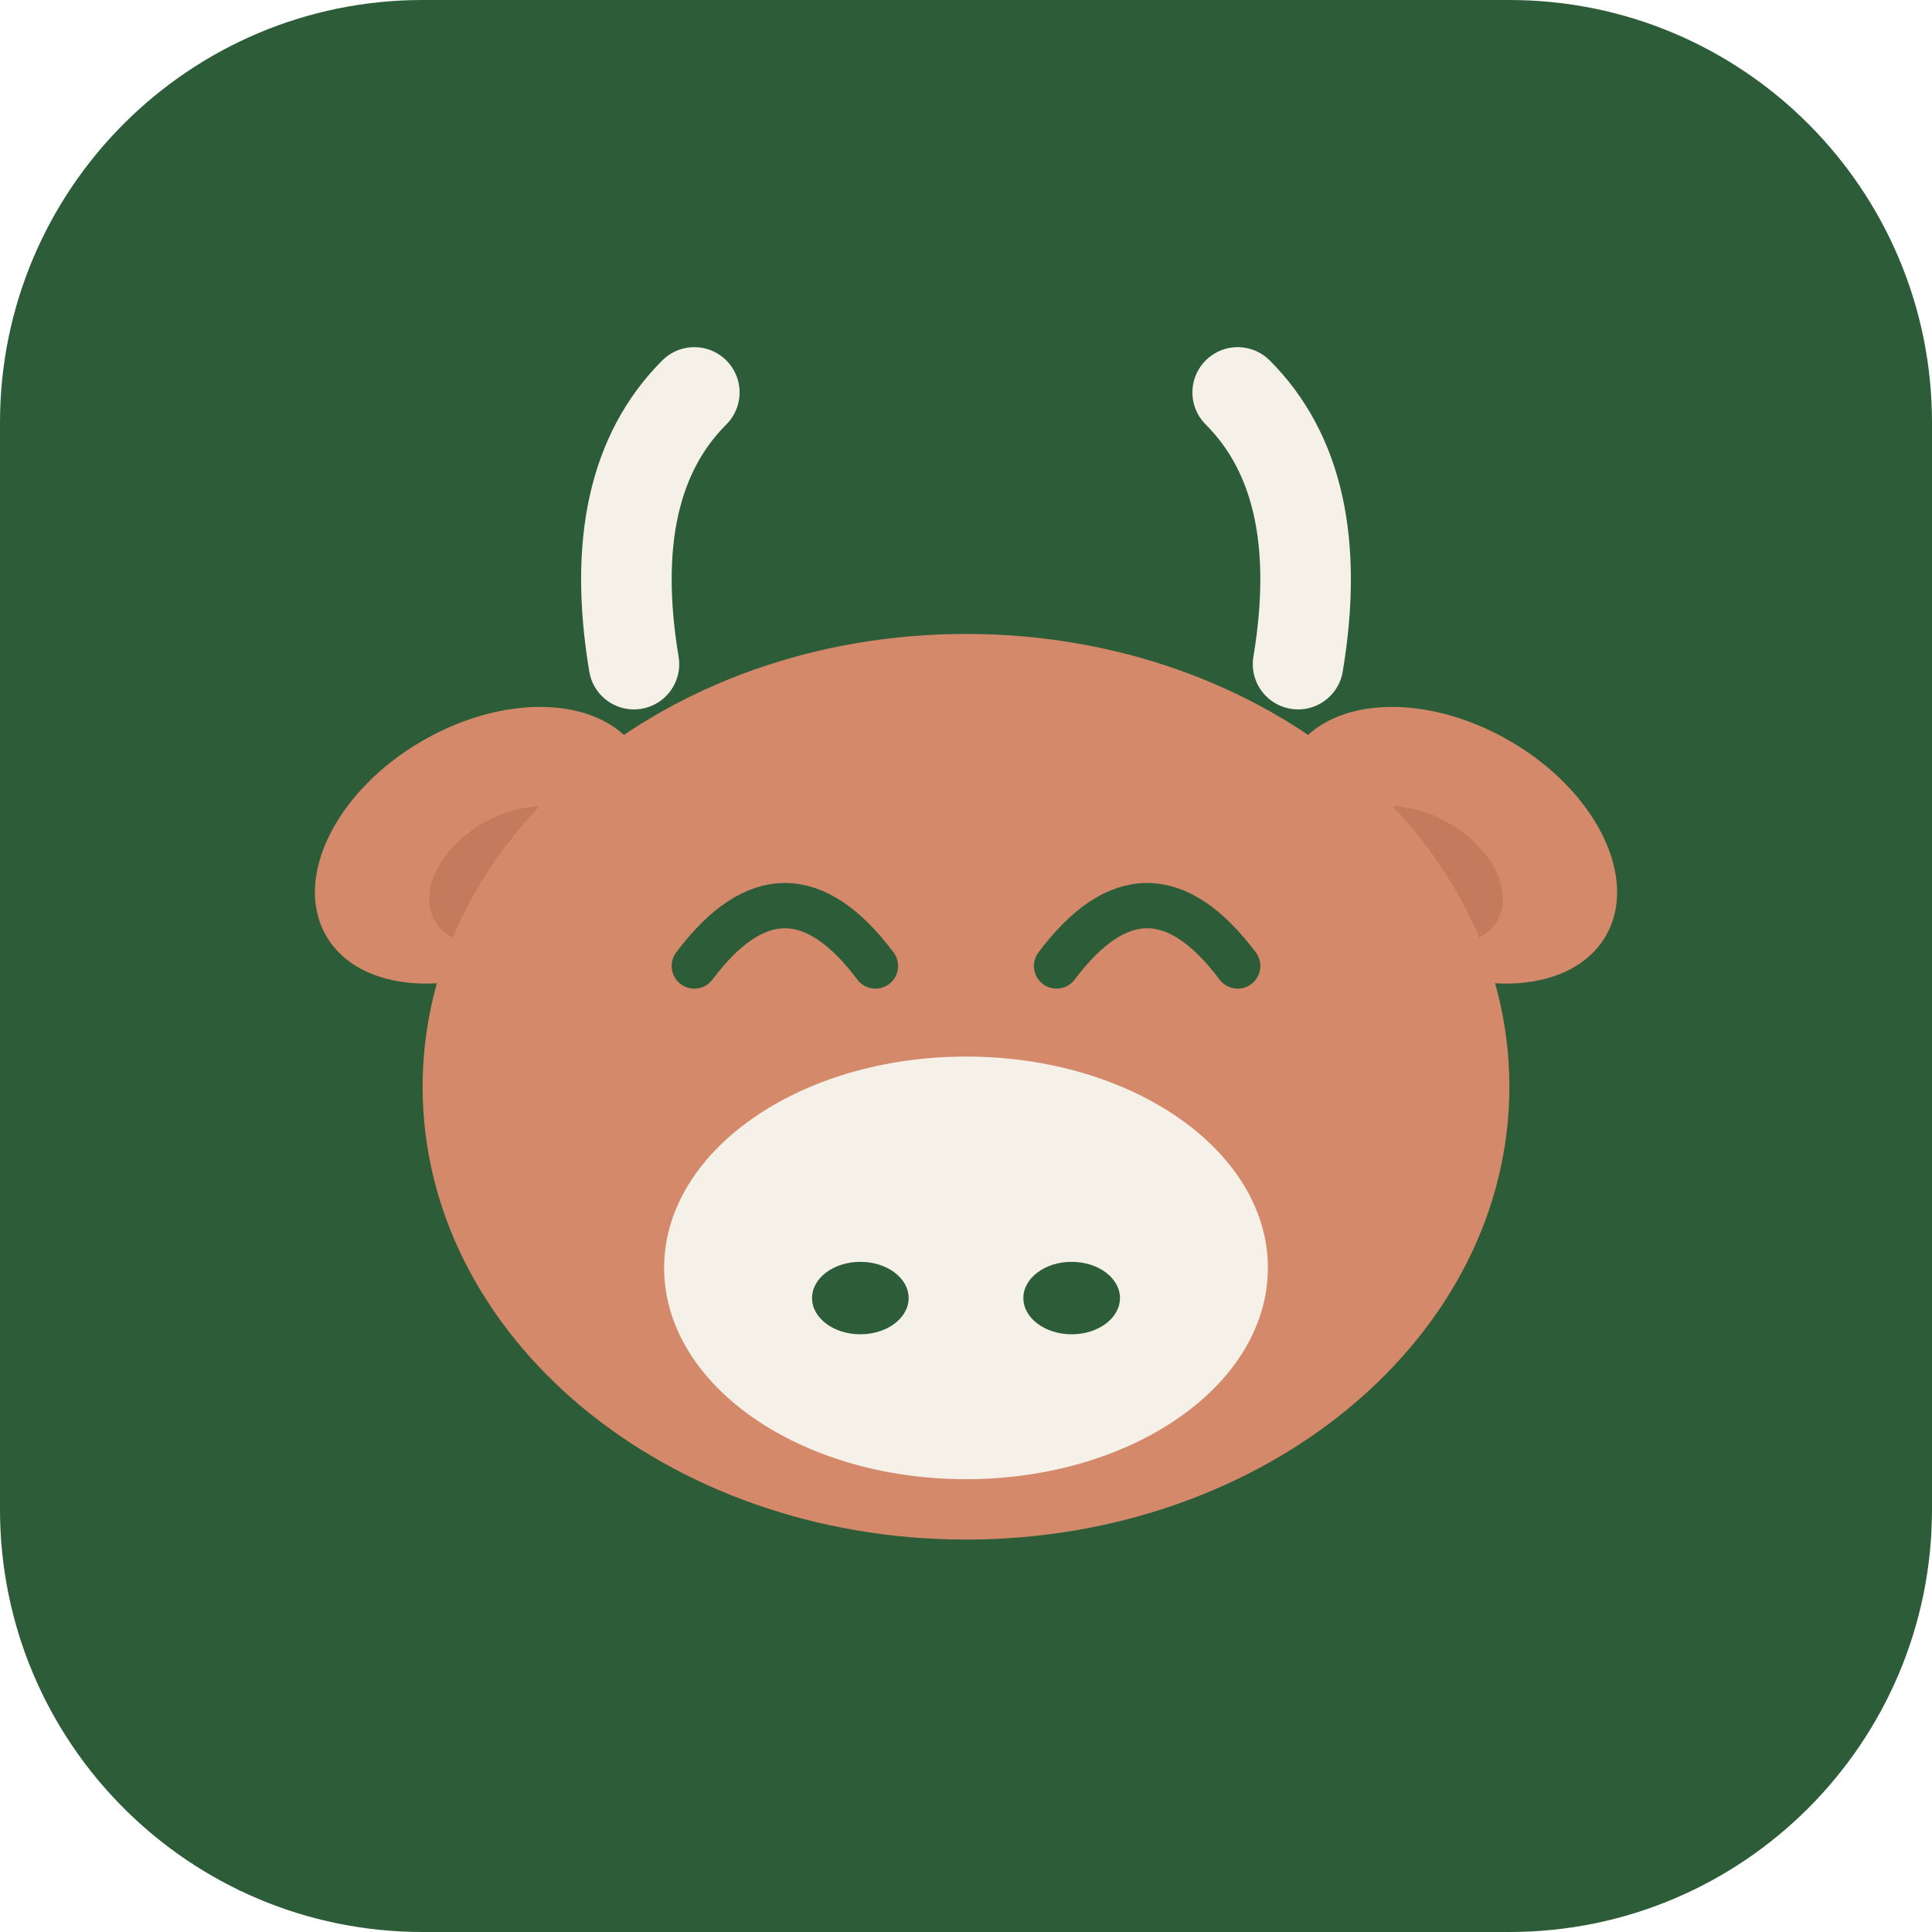
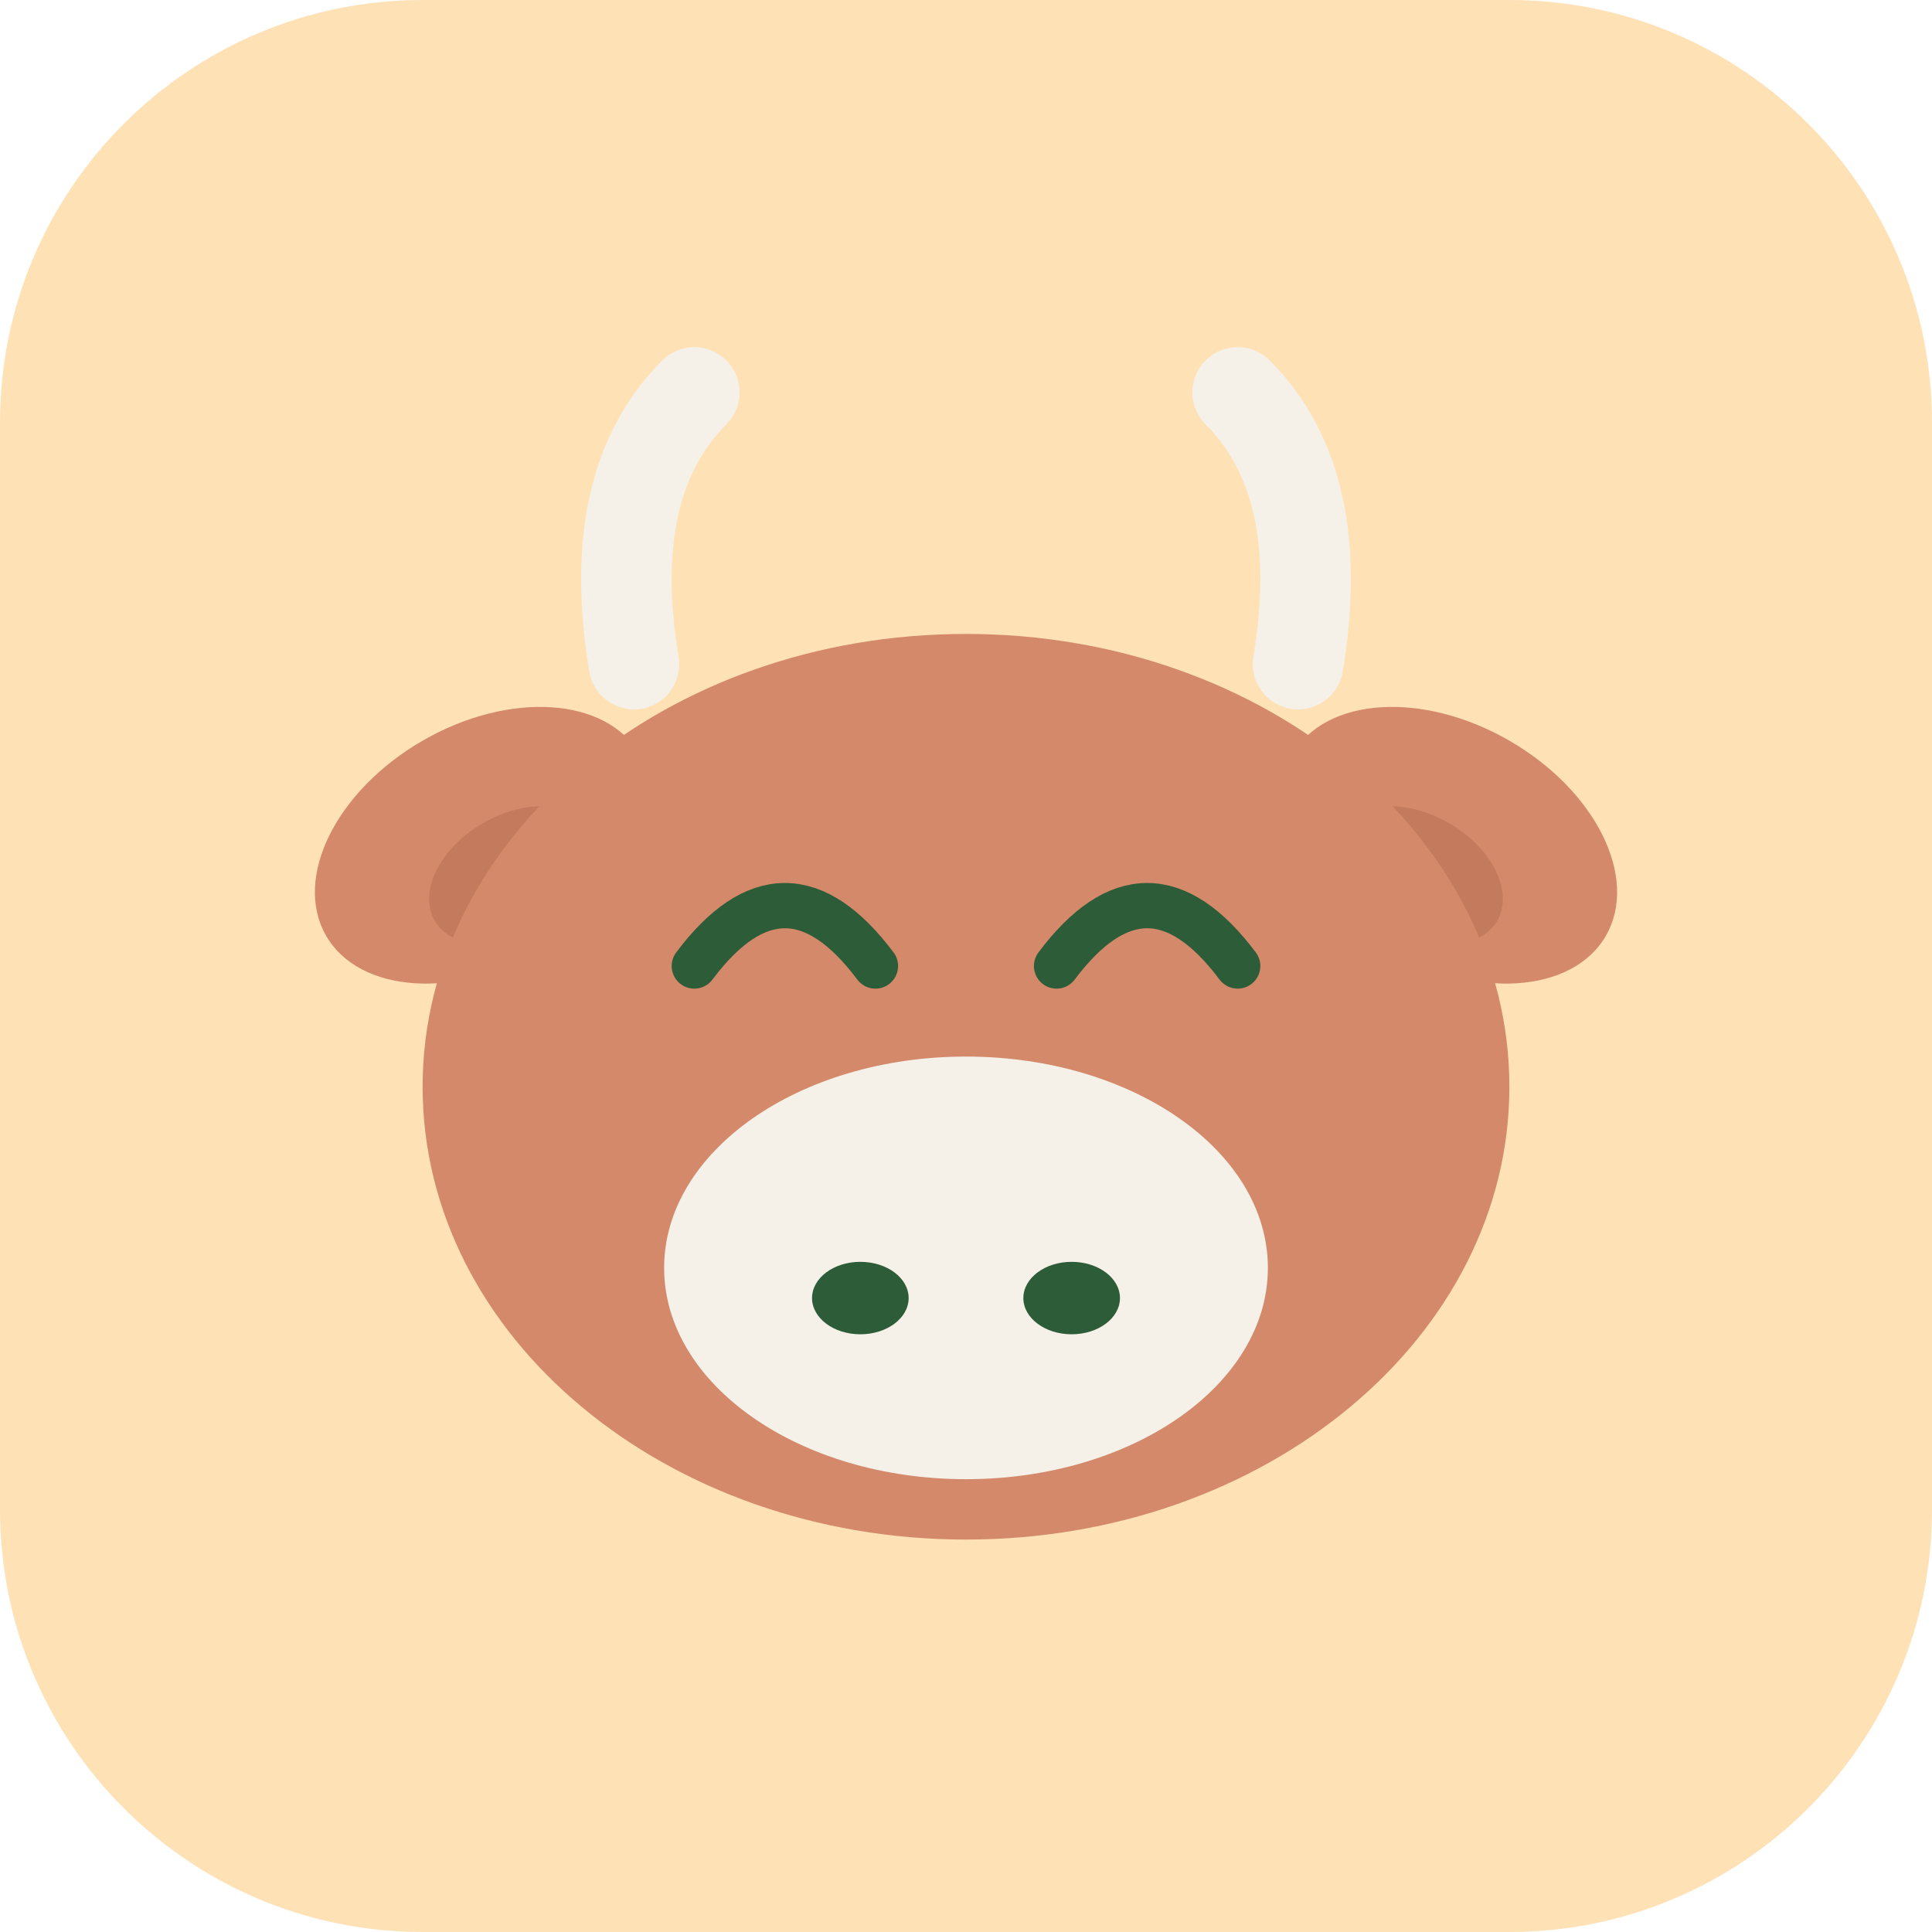
<svg xmlns="http://www.w3.org/2000/svg" width="64" height="64" viewBox="0 0 64 64">
-   <rect width="64" height="64" rx="14" ry="14" fill="#2D5C38" />
+   <rect width="64" height="64" rx="14" ry="14" fill="#FFE1B6" />
  <g transform="translate(32, 36)">
    <path d="M -11 -14 Q -12 -20 -9 -23" stroke="#F5F0E8" stroke-width="3" stroke-linecap="round" fill="none" />
    <path d="M 11 -14 Q 12 -20 9 -23" stroke="#F5F0E8" stroke-width="3" stroke-linecap="round" fill="none" />
    <ellipse cx="-16" cy="-8" rx="6" ry="4" fill="#D4896A" transform="rotate(-30 -16 -8)" />
    <ellipse cx="16" cy="-8" rx="6" ry="4" fill="#D4896A" transform="rotate(30 16 -8)" />
    <ellipse cx="-15" cy="-7" rx="3" ry="2" fill="#C47A5D" transform="rotate(-30 -15 -7)" />
    <ellipse cx="15" cy="-7" rx="3" ry="2" fill="#C47A5D" transform="rotate(30 15 -7)" />
    <ellipse cx="0" cy="0" rx="18" ry="15" fill="#D4896A" />
    <ellipse cx="0" cy="6" rx="10" ry="7" fill="#F5F0E8" />
    <ellipse cx="-3.5" cy="7" rx="1.6" ry="1.2" fill="#2D5C38" />
    <ellipse cx="3.5" cy="7" rx="1.6" ry="1.2" fill="#2D5C38" />
    <path d="M -9 -4 Q -6 -8 -3 -4" stroke="#2D5C38" stroke-width="1.5" fill="none" stroke-linecap="round" />
    <path d="M 3 -4 Q 6 -8 9 -4" stroke="#2D5C38" stroke-width="1.5" fill="none" stroke-linecap="round" />
  </g>
</svg>
